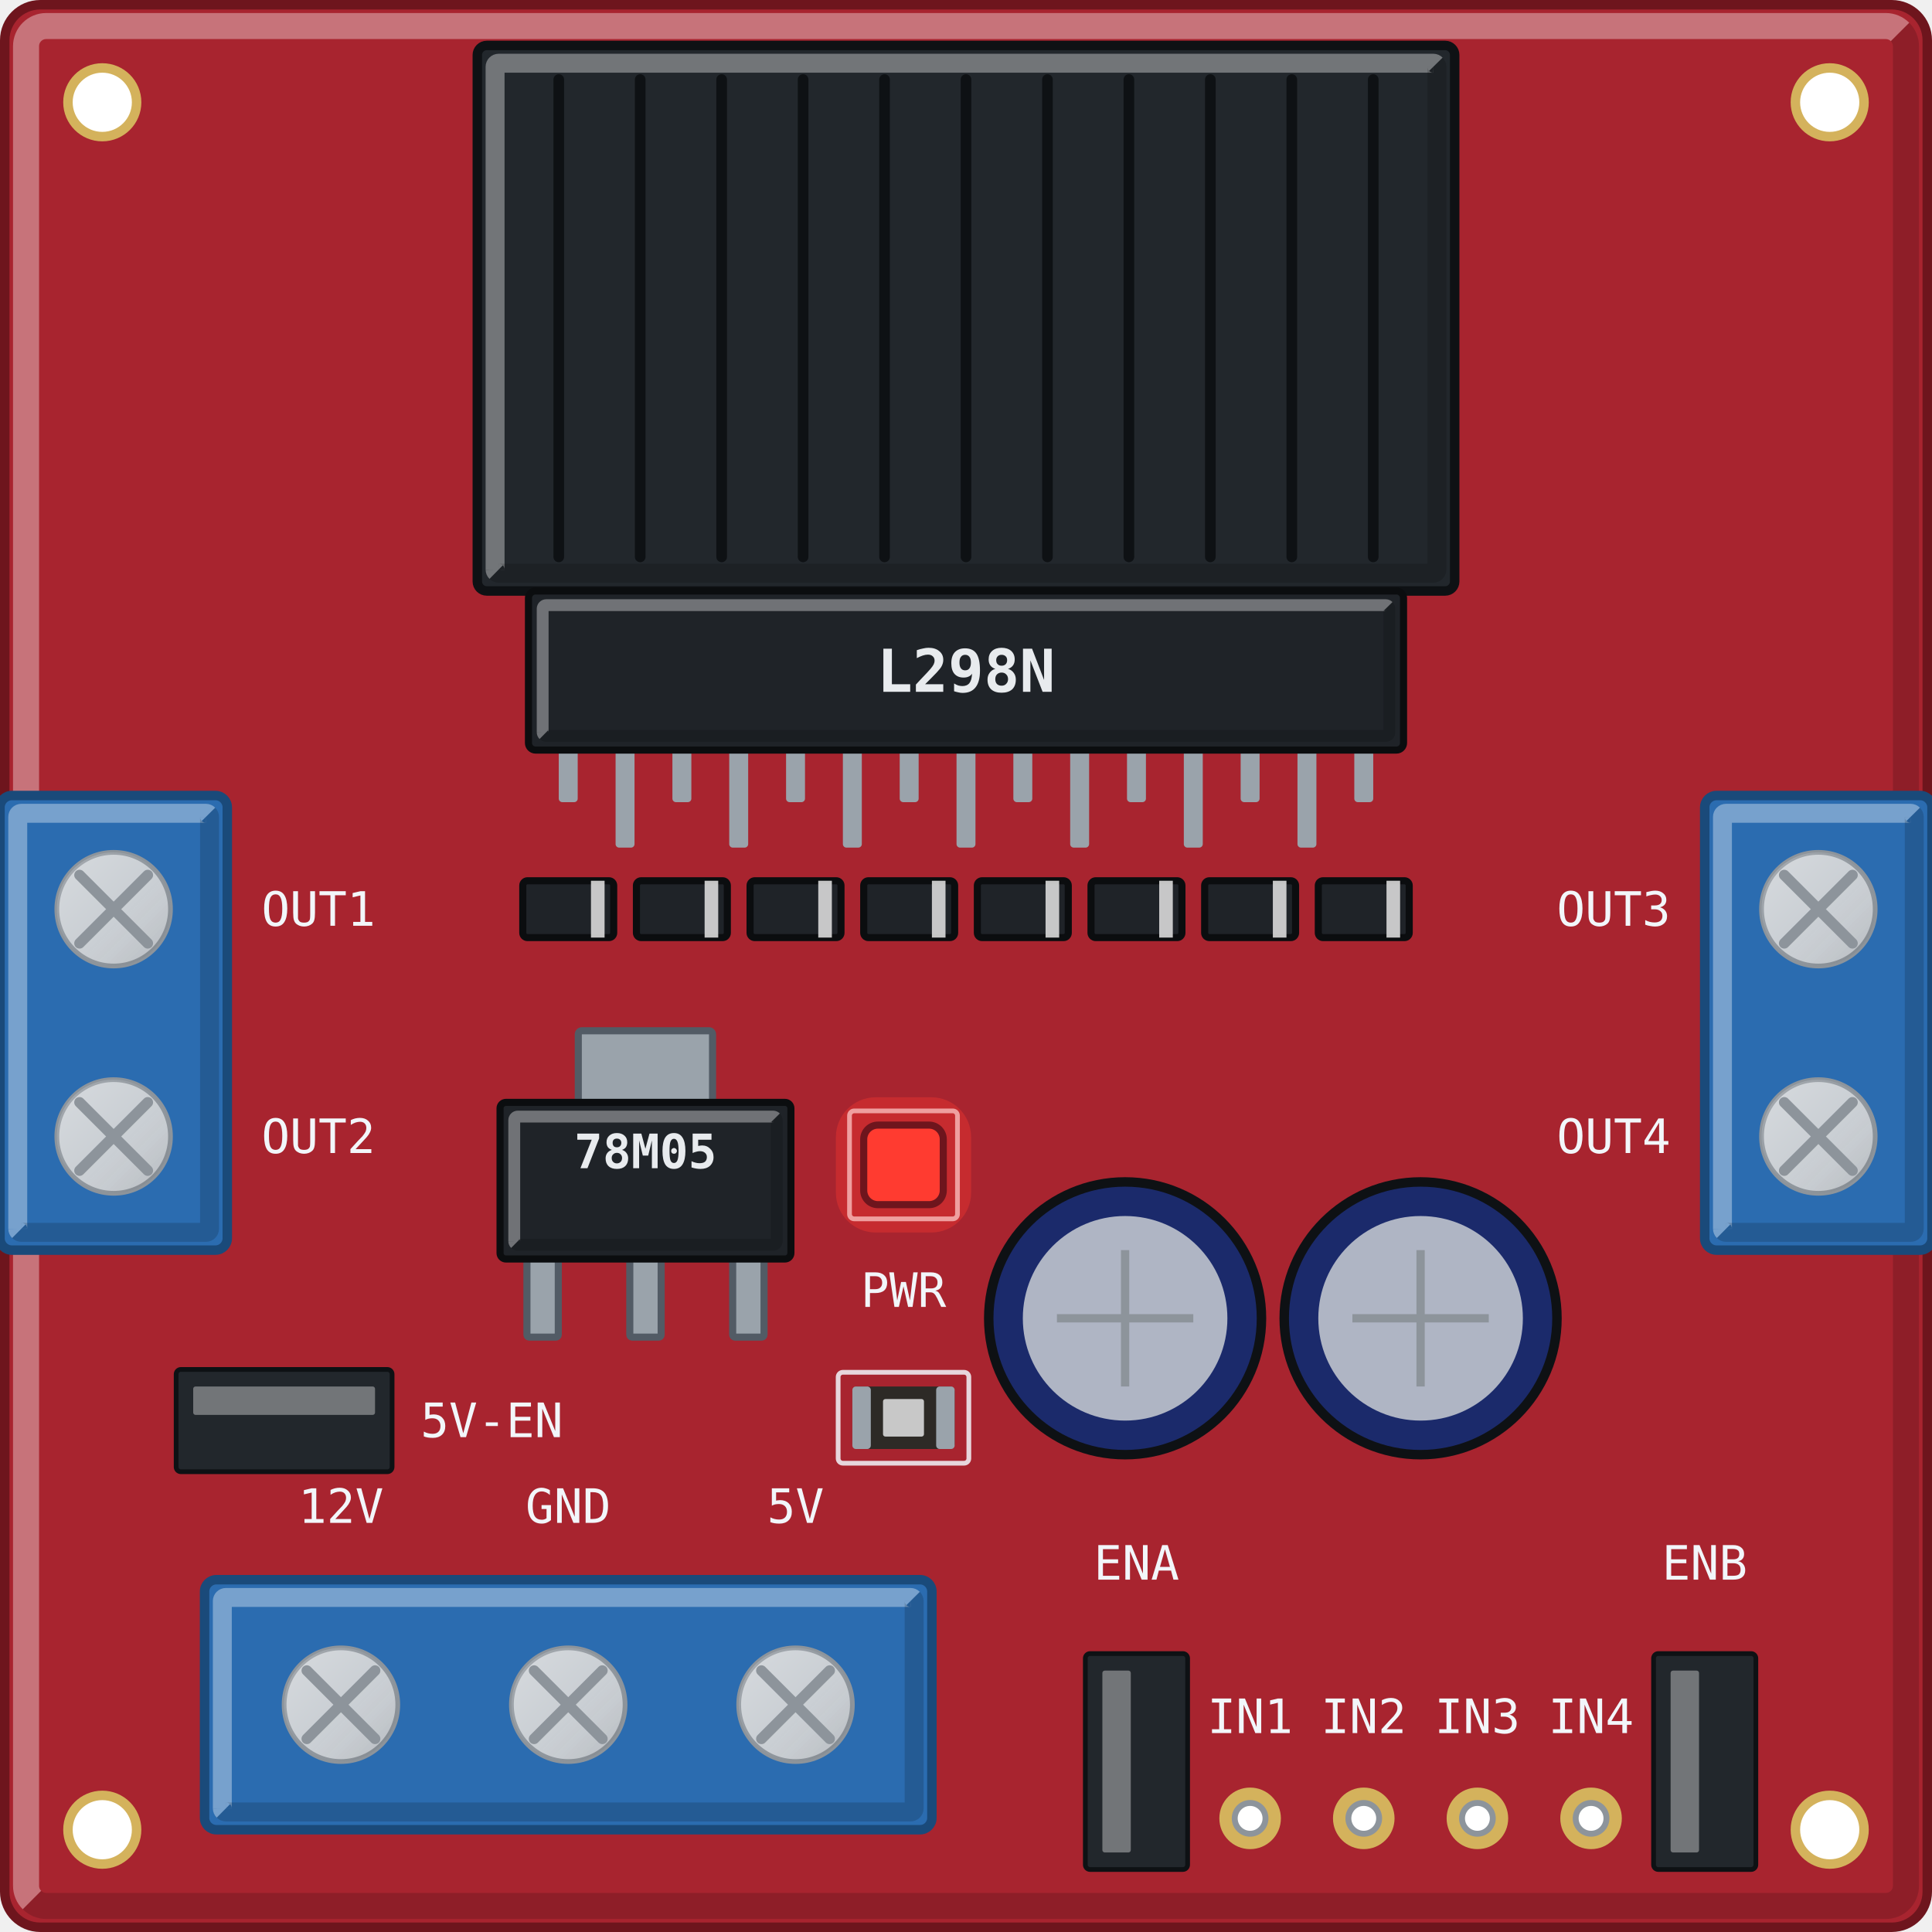
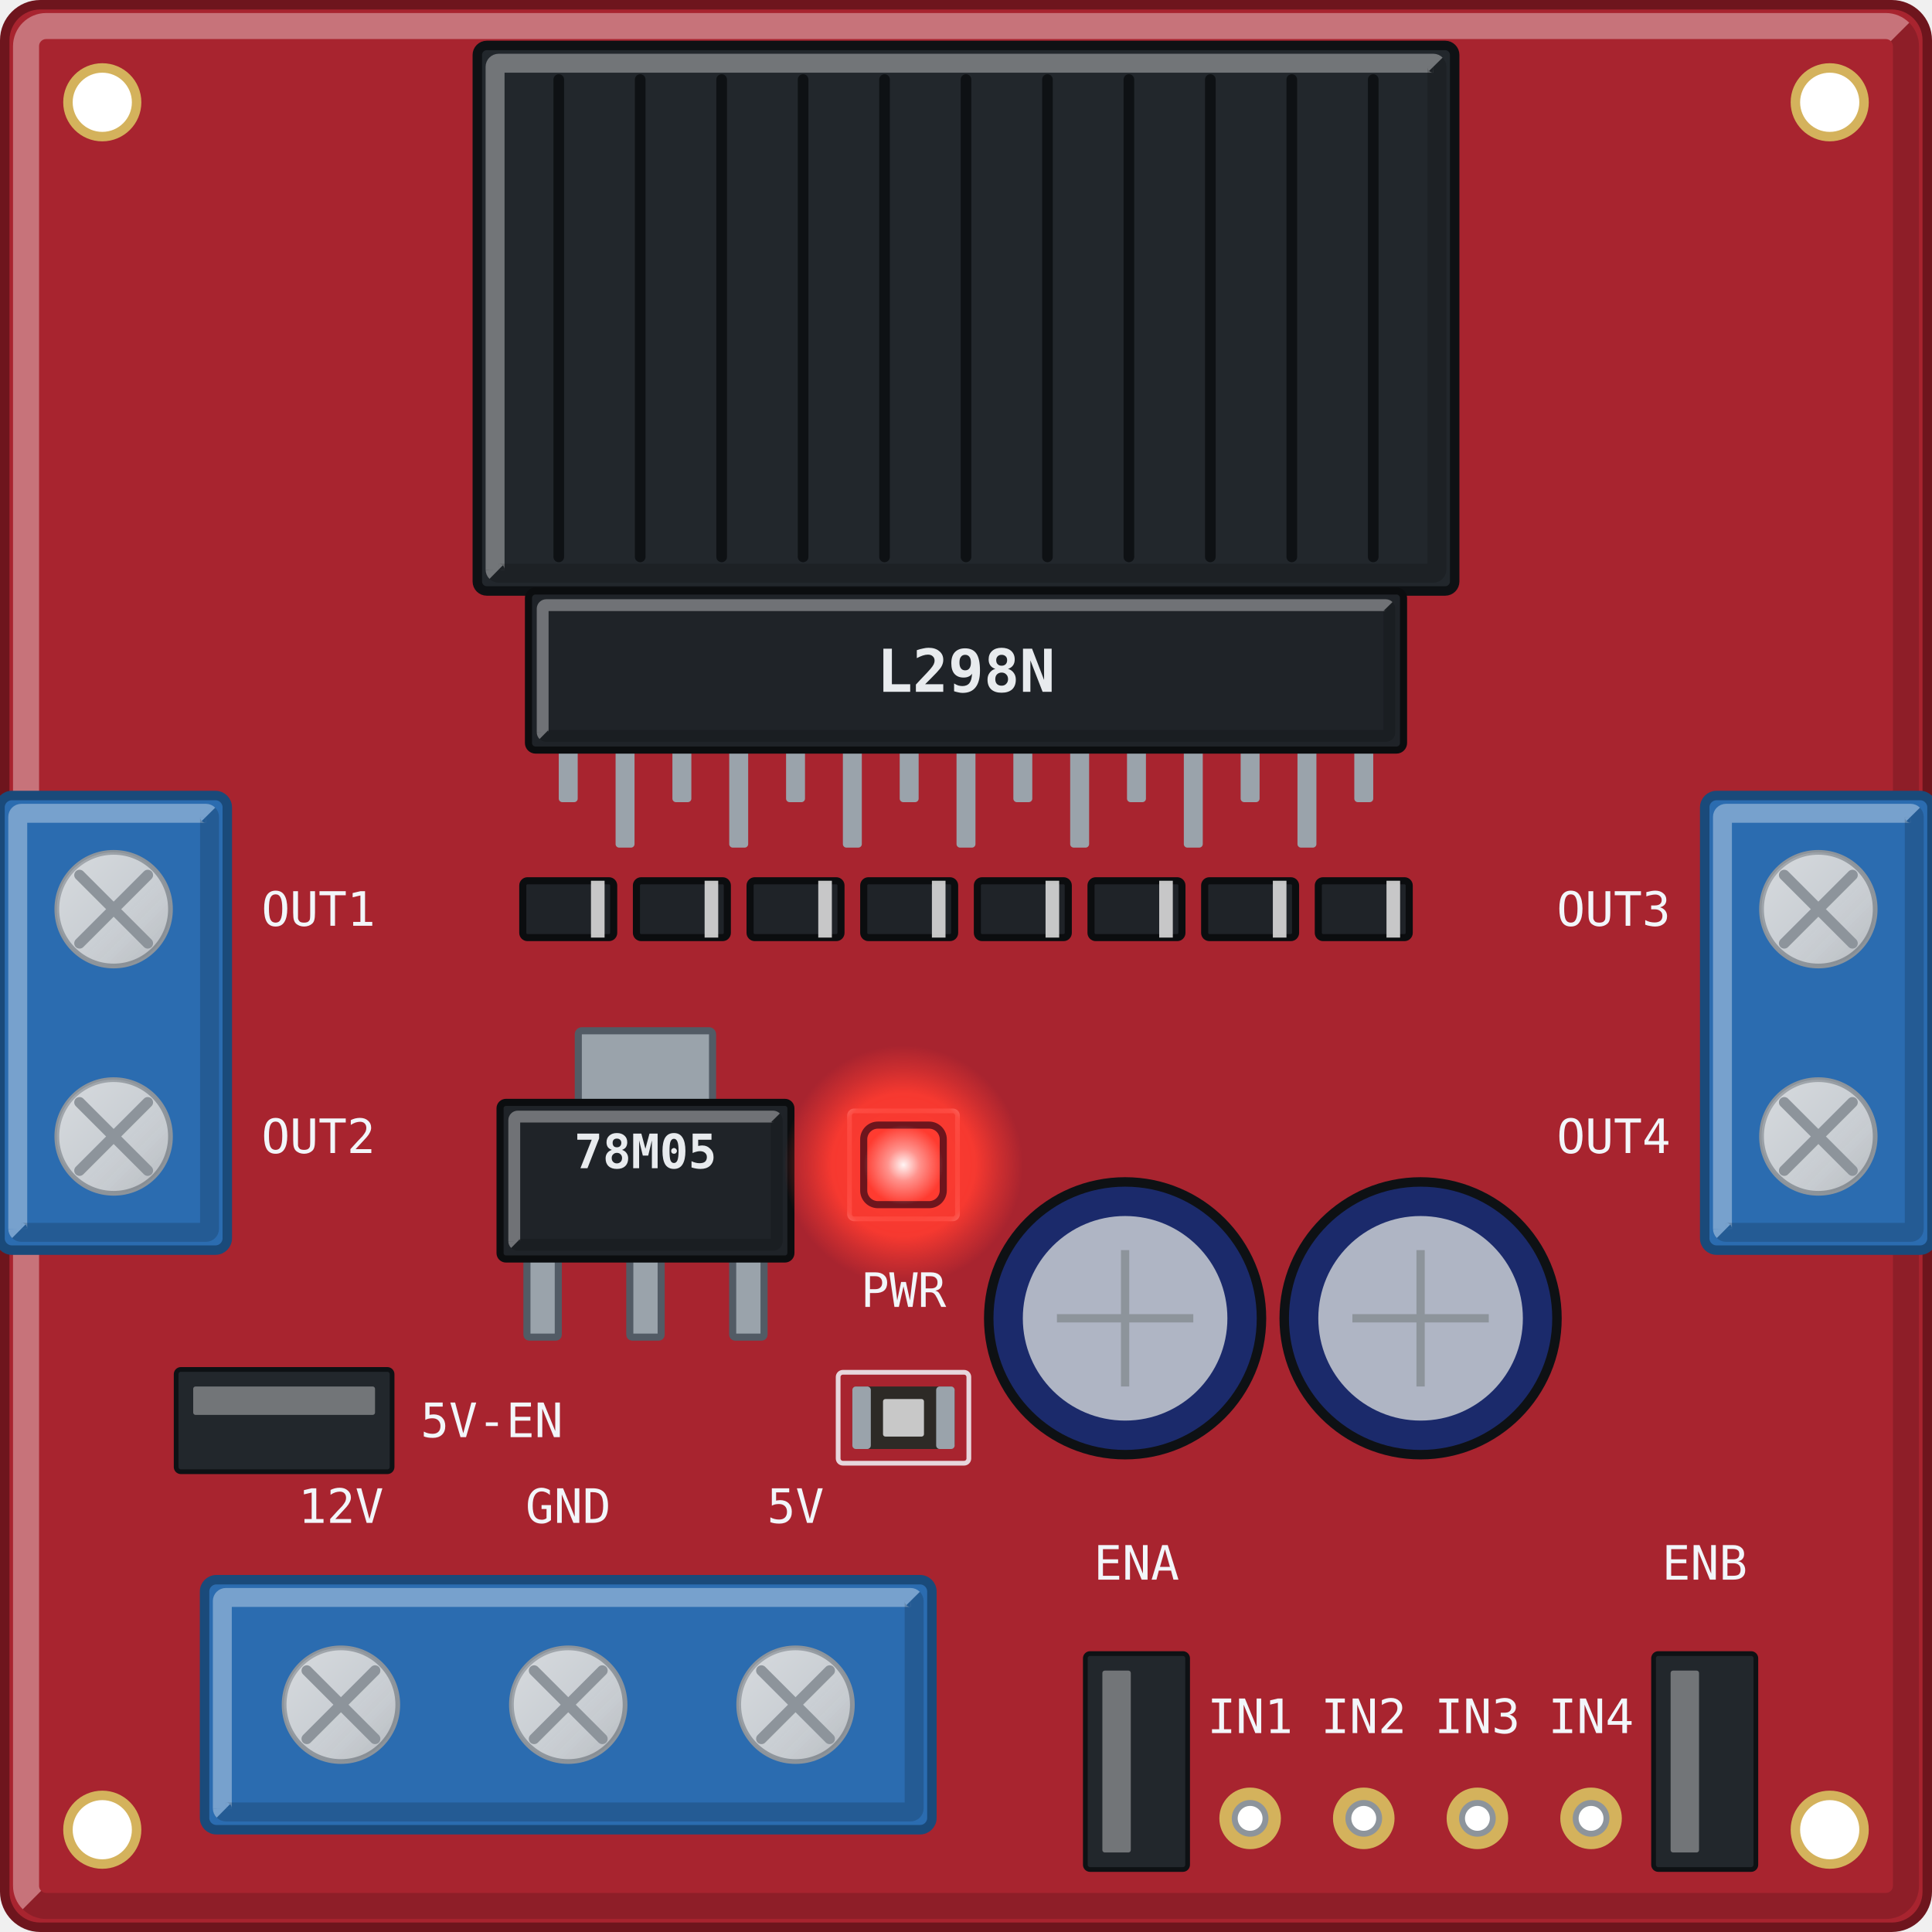
<svg xmlns="http://www.w3.org/2000/svg" color="#020817" width="163.2" height="163.2" viewBox="0 0 163.2 163.2" role="img" aria-label="L298N dual H-bridge motor driver module">
  <defs>
    <linearGradient id="pk-metal" x1="0" y1="0" x2="1" y2="1">
      <stop offset="0" stop-color="#ffffff" stop-opacity="0.42" />
      <stop offset="0.5" stop-color="#ffffff" stop-opacity="0.04" />
      <stop offset="1" stop-color="#000000" stop-opacity="0.2" />
    </linearGradient>
+     <radialGradient id="pk-halo-ff3b30" cx="50%" cy="50%" r="50%">
+       <stop offset="0" stop-color="#ff3b30" stop-opacity="1" />
+       <stop offset="0.6" stop-color="#ff3b30" stop-opacity="0.9" />
+       <stop offset="0.8" stop-color="#ff3b30" stop-opacity="0.42" />
+       <stop offset="1" stop-color="#ff3b30" stop-opacity="0" />
+     </radialGradient>
+     <radialGradient id="pk-hot" cx="50%" cy="50%" r="50%">
+       <stop offset="0" stop-color="#ffffff" stop-opacity="0.95" />
+       <stop offset="0.4" stop-color="#ffffff" stop-opacity="0.45" />
+       <stop offset="1" stop-color="#ffffff" stop-opacity="0" />
+     </radialGradient>
  </defs>
  <g data-part="board">
    <rect x="0.4" y="0.4" width="162.4" height="162.4" fill="#a8242f" rx="3" stroke="#6e151d" stroke-width="0.8" />
  </g>
  <path d="M2.2 159.3V3.9A1.7 1.7 0 0 1 3.9 2.2H159.3A1.7 1.7 0 0 1 160.5 2.7M2.2 159.3A1.7 1.7 0 0 0 2.7 160.5" fill="none" stroke="#ffffff" stroke-width="2.2" stroke-opacity="0.36" stroke-linecap="butt" />
  <path d="M160.5 2.7A1.7 1.7 0 0 1 161 3.9V159.3A1.7 1.7 0 0 1 159.3 161H3.9A1.7 1.7 0 0 1 2.7 160.5" fill="none" stroke="#000000" stroke-width="2.2" stroke-opacity="0.16" stroke-linecap="butt" />
  <g data-part="hole">
    <circle cx="8.64" cy="8.64" r="2.9" fill="#ffffff" stroke="#d4b25c" stroke-width="0.8" />
  </g>
  <g data-part="hole">
    <circle cx="154.56" cy="8.64" r="2.9" fill="#ffffff" stroke="#d4b25c" stroke-width="0.8" />
  </g>
  <g data-part="hole">
    <circle cx="8.64" cy="154.56" r="2.9" fill="#ffffff" stroke="#d4b25c" stroke-width="0.8" />
  </g>
  <g data-part="hole">
    <circle cx="154.56" cy="154.56" r="2.9" fill="#ffffff" stroke="#d4b25c" stroke-width="0.8" />
  </g>
  <g data-part="heatsink">
    <rect x="40.32" y="3.84" width="82.56" height="46.08" fill="#22272c" rx="0.8" stroke="#0e1114" stroke-width="0.8" />
    <path d="M41.82 48.12V5.64A0.3 0.3 0 0 1 42.12 5.34H121.08A0.3 0.3 0 0 1 121.29 5.43M41.82 48.12A0.3 0.3 0 0 0 41.91 48.33" fill="none" stroke="#ffffff" stroke-width="1.6" stroke-opacity="0.36" stroke-linecap="butt" />
    <path d="M121.29 5.43A0.3 0.3 0 0 1 121.38 5.64V48.12A0.3 0.3 0 0 1 121.08 48.42H42.12A0.3 0.3 0 0 1 41.91 48.33" fill="none" stroke="#000000" stroke-width="1.6" stroke-opacity="0.16" stroke-linecap="butt" />
    <line x1="47.2" y1="6.72" x2="47.2" y2="47.04" stroke="#0e1114" stroke-width="0.9" stroke-linecap="round" />
    <line x1="54.08" y1="6.72" x2="54.08" y2="47.04" stroke="#0e1114" stroke-width="0.9" stroke-linecap="round" />
    <line x1="60.96" y1="6.72" x2="60.96" y2="47.04" stroke="#0e1114" stroke-width="0.9" stroke-linecap="round" />
    <line x1="67.84" y1="6.72" x2="67.84" y2="47.04" stroke="#0e1114" stroke-width="0.9" stroke-linecap="round" />
    <line x1="74.72" y1="6.72" x2="74.72" y2="47.04" stroke="#0e1114" stroke-width="0.9" stroke-linecap="round" />
    <line x1="81.6" y1="6.72" x2="81.6" y2="47.04" stroke="#0e1114" stroke-width="0.9" stroke-linecap="round" />
    <line x1="88.48" y1="6.72" x2="88.48" y2="47.04" stroke="#0e1114" stroke-width="0.9" stroke-linecap="round" />
    <line x1="95.36" y1="6.72" x2="95.36" y2="47.04" stroke="#0e1114" stroke-width="0.9" stroke-linecap="round" />
    <line x1="102.24" y1="6.72" x2="102.24" y2="47.04" stroke="#0e1114" stroke-width="0.9" stroke-linecap="round" />
    <line x1="109.12" y1="6.72" x2="109.12" y2="47.04" stroke="#0e1114" stroke-width="0.9" stroke-linecap="round" />
    <line x1="116" y1="6.72" x2="116" y2="47.04" stroke="#0e1114" stroke-width="0.9" stroke-linecap="round" />
  </g>
  <g data-part="chip">
    <rect x="47.2" y="62.96" width="1.6" height="4.8" fill="#9aa3ab" rx="0.3" />
    <rect x="52" y="62.96" width="1.6" height="8.64" fill="#9aa3ab" rx="0.3" />
    <rect x="56.8" y="62.96" width="1.6" height="4.8" fill="#9aa3ab" rx="0.3" />
    <rect x="61.6" y="62.96" width="1.6" height="8.64" fill="#9aa3ab" rx="0.3" />
    <rect x="66.4" y="62.96" width="1.6" height="4.8" fill="#9aa3ab" rx="0.3" />
    <rect x="71.2" y="62.96" width="1.6" height="8.64" fill="#9aa3ab" rx="0.3" />
    <rect x="76" y="62.96" width="1.6" height="4.8" fill="#9aa3ab" rx="0.3" />
    <rect x="80.8" y="62.96" width="1.6" height="8.64" fill="#9aa3ab" rx="0.3" />
    <rect x="85.6" y="62.96" width="1.6" height="4.8" fill="#9aa3ab" rx="0.3" />
    <rect x="90.4" y="62.96" width="1.6" height="8.64" fill="#9aa3ab" rx="0.3" />
    <rect x="95.2" y="62.96" width="1.6" height="4.8" fill="#9aa3ab" rx="0.3" />
    <rect x="100" y="62.96" width="1.6" height="8.64" fill="#9aa3ab" rx="0.3" />
    <rect x="104.8" y="62.96" width="1.6" height="4.8" fill="#9aa3ab" rx="0.3" />
    <rect x="109.6" y="62.96" width="1.6" height="8.64" fill="#9aa3ab" rx="0.3" />
    <rect x="114.4" y="62.96" width="1.6" height="4.8" fill="#9aa3ab" rx="0.3" />
    <rect x="44.64" y="49.92" width="73.92" height="13.44" fill="#1f2328" rx="0.6" stroke="#0b0d0f" stroke-width="0.6" />
    <path d="M45.84 61.86V51.42A0.3 0.3 0 0 1 46.14 51.12H117.06A0.3 0.3 0 0 1 117.27 51.21M45.84 61.86A0.3 0.3 0 0 0 45.93 62.07" fill="none" stroke="#ffffff" stroke-width="1" stroke-opacity="0.36" stroke-linecap="butt" />
    <path d="M117.27 51.21A0.3 0.3 0 0 1 117.36 51.42V61.86A0.3 0.3 0 0 1 117.06 62.16H46.14A0.3 0.3 0 0 1 45.93 62.07" fill="none" stroke="#000000" stroke-width="1" stroke-opacity="0.16" stroke-linecap="butt" />
    <text x="81.6" y="58.44" font-size="5" font-family="ui-monospace,monospace" fill="#e8ebee" text-anchor="middle" font-weight="600">L298N</text>
  </g>
  <g data-part="smd">
    <rect x="44.16" y="74.4" width="7.68" height="4.8" fill="#1f2328" rx="0.4" stroke="#0b0d0f" stroke-width="0.6" />
    <rect x="49.92" y="74.4" width="1.15" height="4.8" fill="#d9d9d9" fill-opacity="0.9" />
  </g>
  <g data-part="smd">
    <rect x="53.76" y="74.4" width="7.68" height="4.8" fill="#1f2328" rx="0.4" stroke="#0b0d0f" stroke-width="0.6" />
    <rect x="59.52" y="74.4" width="1.15" height="4.8" fill="#d9d9d9" fill-opacity="0.9" />
  </g>
  <g data-part="smd">
    <rect x="63.36" y="74.4" width="7.68" height="4.8" fill="#1f2328" rx="0.4" stroke="#0b0d0f" stroke-width="0.6" />
    <rect x="69.12" y="74.4" width="1.15" height="4.8" fill="#d9d9d9" fill-opacity="0.9" />
  </g>
  <g data-part="smd">
    <rect x="72.96" y="74.4" width="7.68" height="4.8" fill="#1f2328" rx="0.4" stroke="#0b0d0f" stroke-width="0.6" />
    <rect x="78.72" y="74.4" width="1.15" height="4.8" fill="#d9d9d9" fill-opacity="0.9" />
  </g>
  <g data-part="smd">
    <rect x="82.56" y="74.4" width="7.68" height="4.8" fill="#1f2328" rx="0.4" stroke="#0b0d0f" stroke-width="0.6" />
    <rect x="88.32" y="74.4" width="1.15" height="4.8" fill="#d9d9d9" fill-opacity="0.9" />
  </g>
  <g data-part="smd">
    <rect x="92.16" y="74.4" width="7.68" height="4.8" fill="#1f2328" rx="0.4" stroke="#0b0d0f" stroke-width="0.6" />
    <rect x="97.92" y="74.4" width="1.15" height="4.8" fill="#d9d9d9" fill-opacity="0.9" />
  </g>
  <g data-part="smd">
    <rect x="101.76" y="74.4" width="7.68" height="4.8" fill="#1f2328" rx="0.4" stroke="#0b0d0f" stroke-width="0.6" />
    <rect x="107.52" y="74.4" width="1.15" height="4.8" fill="#d9d9d9" fill-opacity="0.9" />
  </g>
  <g data-part="smd">
    <rect x="111.36" y="74.4" width="7.68" height="4.8" fill="#1f2328" rx="0.4" stroke="#0b0d0f" stroke-width="0.6" />
    <rect x="117.12" y="74.4" width="1.15" height="4.8" fill="#d9d9d9" fill-opacity="0.9" />
  </g>
  <g data-part="terminal">
    <rect x="0" y="67.2" width="19.2" height="38.4" fill="#2b6cb0" rx="1" stroke="#1a4a7a" stroke-width="0.8" />
    <path d="M1.5 103.8V69A0.3 0.3 0 0 1 1.8 68.7H17.4A0.3 0.3 0 0 1 17.61 68.79M1.5 103.8A0.3 0.3 0 0 0 1.59 104.01" fill="none" stroke="#ffffff" stroke-width="1.6" stroke-opacity="0.36" stroke-linecap="butt" />
    <path d="M17.61 68.79A0.3 0.3 0 0 1 17.7 69V103.8A0.3 0.3 0 0 1 17.4 104.1H1.8A0.3 0.3 0 0 1 1.59 104.01" fill="none" stroke="#000000" stroke-width="1.6" stroke-opacity="0.16" stroke-linecap="butt" />
  </g>
  <circle cx="9.6" cy="76.8" r="4.8" fill="#c9ced3" stroke="#8d949b" stroke-width="0.4" />
  <circle cx="9.6" cy="76.8" r="4.8" fill="url(#pk-metal)" fill-opacity="0.6" />
  <line x1="6.72" y1="73.92" x2="12.48" y2="79.68" stroke="#8d949b" stroke-width="0.9" stroke-linecap="round" />
  <line x1="12.48" y1="73.92" x2="6.72" y2="79.68" stroke="#8d949b" stroke-width="0.9" stroke-linecap="round" />
  <text x="22.08" y="78.2" font-size="4" font-family="ui-monospace,monospace" fill="#f2f6fa" text-anchor="start">OUT1</text>
  <circle cx="9.6" cy="96" r="4.8" fill="#c9ced3" stroke="#8d949b" stroke-width="0.4" />
  <circle cx="9.6" cy="96" r="4.8" fill="url(#pk-metal)" fill-opacity="0.6" />
  <line x1="6.72" y1="93.12" x2="12.48" y2="98.88" stroke="#8d949b" stroke-width="0.9" stroke-linecap="round" />
  <line x1="12.48" y1="93.12" x2="6.72" y2="98.88" stroke="#8d949b" stroke-width="0.9" stroke-linecap="round" />
  <text x="22.08" y="97.4" font-size="4" font-family="ui-monospace,monospace" fill="#f2f6fa" text-anchor="start">OUT2</text>
  <g data-part="terminal">
    <rect x="144" y="67.2" width="19.2" height="38.4" fill="#2b6cb0" rx="1" stroke="#1a4a7a" stroke-width="0.8" />
    <path d="M145.5 103.8V69A0.3 0.3 0 0 1 145.8 68.7H161.4A0.3 0.3 0 0 1 161.61 68.79M145.5 103.8A0.3 0.3 0 0 0 145.59 104.01" fill="none" stroke="#ffffff" stroke-width="1.6" stroke-opacity="0.36" stroke-linecap="butt" />
    <path d="M161.61 68.79A0.3 0.3 0 0 1 161.7 69V103.8A0.3 0.3 0 0 1 161.4 104.1H145.8A0.3 0.3 0 0 1 145.59 104.01" fill="none" stroke="#000000" stroke-width="1.6" stroke-opacity="0.16" stroke-linecap="butt" />
  </g>
  <circle cx="153.6" cy="76.8" r="4.8" fill="#c9ced3" stroke="#8d949b" stroke-width="0.4" />
  <circle cx="153.6" cy="76.8" r="4.8" fill="url(#pk-metal)" fill-opacity="0.6" />
  <line x1="150.72" y1="73.92" x2="156.48" y2="79.68" stroke="#8d949b" stroke-width="0.9" stroke-linecap="round" />
  <line x1="156.48" y1="73.92" x2="150.72" y2="79.68" stroke="#8d949b" stroke-width="0.9" stroke-linecap="round" />
  <text x="141.12" y="78.2" font-size="4" font-family="ui-monospace,monospace" fill="#f2f6fa" text-anchor="end">OUT3</text>
  <circle cx="153.6" cy="96" r="4.8" fill="#c9ced3" stroke="#8d949b" stroke-width="0.4" />
  <circle cx="153.6" cy="96" r="4.8" fill="url(#pk-metal)" fill-opacity="0.6" />
  <line x1="150.72" y1="93.12" x2="156.48" y2="98.88" stroke="#8d949b" stroke-width="0.9" stroke-linecap="round" />
  <line x1="156.48" y1="93.12" x2="150.72" y2="98.88" stroke="#8d949b" stroke-width="0.9" stroke-linecap="round" />
  <text x="141.12" y="97.4" font-size="4" font-family="ui-monospace,monospace" fill="#f2f6fa" text-anchor="end">OUT4</text>
  <g data-part="chip">
    <rect x="48.85" y="87.07" width="11.34" height="6.8" fill="#9aa3ab" rx="0.3" stroke="#525b65" stroke-width="0.6" />
    <rect x="44.51" y="106.15" width="2.65" height="6.8" fill="#9aa3ab" rx="0.2" stroke="#525b65" stroke-width="0.6" />
    <rect x="53.2" y="106.15" width="2.65" height="6.8" fill="#9aa3ab" rx="0.2" stroke="#525b65" stroke-width="0.6" />
    <rect x="61.89" y="106.15" width="2.65" height="6.8" fill="#9aa3ab" rx="0.2" stroke="#525b65" stroke-width="0.6" />
    <rect x="42.24" y="93.12" width="24.57" height="13.23" fill="#1f2328" rx="0.5" stroke="#0b0d0f" stroke-width="0.6" />
    <path d="M43.44 104.85V94.62A0.3 0.3 0 0 1 43.74 94.32H65.31A0.3 0.3 0 0 1 65.52 94.41M43.44 104.85A0.3 0.3 0 0 0 43.53 105.06" fill="none" stroke="#ffffff" stroke-width="1" stroke-opacity="0.36" stroke-linecap="butt" />
    <path d="M65.52 94.41A0.3 0.3 0 0 1 65.61 94.62V104.85A0.3 0.3 0 0 1 65.31 105.15H43.74A0.3 0.3 0 0 1 43.53 105.06" fill="none" stroke="#000000" stroke-width="1" stroke-opacity="0.16" stroke-linecap="butt" />
    <text x="54.52" y="98.68" font-size="4" font-family="ui-monospace,monospace" fill="#e8ebee" text-anchor="middle" font-weight="600">78M05</text>
    <text x="54.52" y="103.08" font-size="4" font-family="ui-monospace,monospace" fill="#e8ebee" text-anchor="middle" fill-opacity="0.85" />
  </g>
  <rect x="71.76" y="93.84" width="9.12" height="9.12" fill="none" stroke="#f2f6fa" stroke-width="0.4" stroke-opacity="0.85" rx="0.4" />
  <g data-part="glow">
-     <rect x="70.61" y="92.69" width="11.42" height="11.42" fill="#ff3b30" rx="3.36" fill-opacity="0.35" />
+     <circle cx="76.32" cy="98.4" r="10.08" fill="url(#pk-halo-ff3b30)" fill-opacity="1" pointer-events="none" />
  </g>
  <g data-part="indicator">
    <rect x="72.96" y="95.04" width="6.72" height="6.72" fill="#ff3b30" data-hook="power-led" rx="1.2" data-on-fill="#ff3b30" data-off-fill="#3a4148" data-lit-state="power-led" data-lit="true" stroke="#6e151d" stroke-width="0.6" />
+     <rect x="72.96" y="95.04" width="6.72" height="6.72" fill="#22272c" rx="1.2" fill-opacity="0" />
+     <rect x="72.96" y="95.04" width="6.72" height="6.72" fill="url(#pk-hot)" rx="1.2" fill-opacity="1" />
  </g>
  <text x="76.32" y="110.4" font-size="4" font-family="ui-monospace,monospace" fill="#f2f6fa" text-anchor="middle">PWR</text>
  <rect x="70.8" y="115.92" width="11.04" height="7.68" fill="none" stroke="#f2f6fa" stroke-width="0.4" stroke-opacity="0.85" rx="0.4" />
  <g data-part="smd">
    <rect x="72" y="117.12" width="8.64" height="5.28" fill="#2d2a26" rx="0.4" />
    <rect x="72" y="117.12" width="1.56" height="5.28" fill="#9aa3ab" rx="0.3" />
    <rect x="79.08" y="117.12" width="1.56" height="5.28" fill="#9aa3ab" rx="0.3" />
    <rect x="74.59" y="118.18" width="3.46" height="3.17" fill="#d9d9d9" rx="0.2" fill-opacity="0.9" />
  </g>
  <g data-part="cap">
    <circle cx="95.04" cy="111.36" r="11.52" fill="#1b2a6b" stroke="#0e1114" stroke-width="0.8" />
    <circle cx="95.04" cy="111.36" r="8.64" fill="#c9ced3" fill-opacity="0.85" />
    <path d="M89.28 111.36h11.52M95.04 105.6v11.52" fill="none" stroke="#8d949b" stroke-width="0.7" />
  </g>
  <g data-part="cap">
    <circle cx="120" cy="111.36" r="11.52" fill="#1b2a6b" stroke="#0e1114" stroke-width="0.8" />
    <circle cx="120" cy="111.36" r="8.64" fill="#c9ced3" fill-opacity="0.85" />
    <path d="M114.24 111.36h11.52M120 105.6v11.52" fill="none" stroke="#8d949b" stroke-width="0.7" />
  </g>
  <circle cx="19.2" cy="120" r="2.6" fill="#d4b25c" />
  <circle cx="19.2" cy="120" r="1.3" fill="#ffffff" stroke="#8d949b" stroke-width="0.5" />
  <circle cx="28.8" cy="120" r="2.6" fill="#d4b25c" />
  <circle cx="28.8" cy="120" r="1.3" fill="#ffffff" stroke="#8d949b" stroke-width="0.5" />
  <text x="35.52" y="121.4" font-size="4" font-family="ui-monospace,monospace" fill="#f2f6fa" text-anchor="start">5V-EN</text>
  <g data-part="jumper" data-jumper="5v-en">
    <rect x="14.88" y="115.68" width="18.24" height="8.64" fill="#22272c" rx="0.4" stroke="#0e1114" stroke-width="0.4" />
    <rect x="16.32" y="117.12" width="15.36" height="2.4" fill="#ffffff" rx="0.2" fill-opacity="0.36" />
  </g>
  <g data-part="terminal">
    <rect x="17.28" y="133.44" width="61.44" height="21.12" fill="#2b6cb0" rx="1" stroke="#1a4a7a" stroke-width="0.8" />
    <path d="M18.78 152.76V135.24A0.3 0.3 0 0 1 19.08 134.94H76.92A0.3 0.3 0 0 1 77.13 135.03M18.78 152.76A0.3 0.3 0 0 0 18.87 152.97" fill="none" stroke="#ffffff" stroke-width="1.6" stroke-opacity="0.36" stroke-linecap="butt" />
    <path d="M77.13 135.03A0.3 0.3 0 0 1 77.22 135.24V152.76A0.3 0.3 0 0 1 76.92 153.06H19.08A0.3 0.3 0 0 1 18.87 152.97" fill="none" stroke="#000000" stroke-width="1.6" stroke-opacity="0.16" stroke-linecap="butt" />
  </g>
  <circle cx="28.8" cy="144" r="4.8" fill="#c9ced3" stroke="#8d949b" stroke-width="0.4" />
  <circle cx="28.8" cy="144" r="4.8" fill="url(#pk-metal)" fill-opacity="0.6" />
  <line x1="25.92" y1="141.12" x2="31.68" y2="146.88" stroke="#8d949b" stroke-width="0.9" stroke-linecap="round" />
  <line x1="31.68" y1="141.12" x2="25.92" y2="146.88" stroke="#8d949b" stroke-width="0.9" stroke-linecap="round" />
  <text x="28.8" y="128.64" font-size="4" font-family="ui-monospace,monospace" fill="#f2f6fa" text-anchor="middle">12V</text>
  <circle cx="48" cy="144" r="4.8" fill="#c9ced3" stroke="#8d949b" stroke-width="0.4" />
  <circle cx="48" cy="144" r="4.8" fill="url(#pk-metal)" fill-opacity="0.6" />
  <line x1="45.12" y1="141.12" x2="50.88" y2="146.88" stroke="#8d949b" stroke-width="0.9" stroke-linecap="round" />
  <line x1="50.88" y1="141.12" x2="45.12" y2="146.88" stroke="#8d949b" stroke-width="0.9" stroke-linecap="round" />
  <text x="48" y="128.64" font-size="4" font-family="ui-monospace,monospace" fill="#f2f6fa" text-anchor="middle">GND</text>
  <circle cx="67.2" cy="144" r="4.8" fill="#c9ced3" stroke="#8d949b" stroke-width="0.4" />
  <circle cx="67.2" cy="144" r="4.8" fill="url(#pk-metal)" fill-opacity="0.6" />
  <line x1="64.32" y1="141.12" x2="70.08" y2="146.88" stroke="#8d949b" stroke-width="0.9" stroke-linecap="round" />
  <line x1="70.08" y1="141.12" x2="64.32" y2="146.88" stroke="#8d949b" stroke-width="0.9" stroke-linecap="round" />
  <text x="67.2" y="128.64" font-size="4" font-family="ui-monospace,monospace" fill="#f2f6fa" text-anchor="middle">5V</text>
  <g data-part="pin">
    <circle cx="96" cy="153.6" r="2.6" fill="#d4b25c" />
    <circle cx="96" cy="153.6" r="1.3" fill="#ffffff" stroke="#8d949b" stroke-width="0.5" />
  </g>
  <g data-part="pin">
    <circle cx="105.6" cy="153.6" r="2.6" fill="#d4b25c" />
    <circle cx="105.6" cy="153.6" r="1.3" fill="#ffffff" stroke="#8d949b" stroke-width="0.5" />
  </g>
  <g data-part="pin">
    <circle cx="115.2" cy="153.6" r="2.6" fill="#d4b25c" />
    <circle cx="115.2" cy="153.6" r="1.3" fill="#ffffff" stroke="#8d949b" stroke-width="0.5" />
  </g>
  <g data-part="pin">
    <circle cx="124.8" cy="153.6" r="2.6" fill="#d4b25c" />
    <circle cx="124.8" cy="153.6" r="1.3" fill="#ffffff" stroke="#8d949b" stroke-width="0.5" />
  </g>
  <g data-part="pin">
    <circle cx="134.4" cy="153.6" r="2.6" fill="#d4b25c" />
    <circle cx="134.4" cy="153.6" r="1.3" fill="#ffffff" stroke="#8d949b" stroke-width="0.5" />
  </g>
  <g data-part="pin">
    <circle cx="144" cy="153.6" r="2.6" fill="#d4b25c" />
    <circle cx="144" cy="153.6" r="1.3" fill="#ffffff" stroke="#8d949b" stroke-width="0.5" />
  </g>
  <text x="105.6" y="146.4" font-size="4" font-family="ui-monospace,monospace" fill="#f2f6fa" text-anchor="middle">IN1</text>
  <text x="115.2" y="146.4" font-size="4" font-family="ui-monospace,monospace" fill="#f2f6fa" text-anchor="middle">IN2</text>
  <text x="124.8" y="146.4" font-size="4" font-family="ui-monospace,monospace" fill="#f2f6fa" text-anchor="middle">IN3</text>
  <text x="134.4" y="146.4" font-size="4" font-family="ui-monospace,monospace" fill="#f2f6fa" text-anchor="middle">IN4</text>
  <circle cx="96" cy="144" r="2.6" fill="#d4b25c" />
  <circle cx="96" cy="144" r="1.3" fill="#ffffff" stroke="#8d949b" stroke-width="0.5" />
  <text x="96" y="133.44" font-size="4" font-family="ui-monospace,monospace" fill="#f2f6fa" text-anchor="middle">ENA</text>
  <g data-part="jumper" data-jumper="ena">
    <rect x="91.68" y="139.68" width="8.64" height="18.24" fill="#22272c" rx="0.4" stroke="#0e1114" stroke-width="0.4" />
    <rect x="93.12" y="141.12" width="2.4" height="15.36" fill="#ffffff" rx="0.2" fill-opacity="0.36" />
  </g>
  <circle cx="144" cy="144" r="2.6" fill="#d4b25c" />
  <circle cx="144" cy="144" r="1.3" fill="#ffffff" stroke="#8d949b" stroke-width="0.5" />
  <text x="144" y="133.44" font-size="4" font-family="ui-monospace,monospace" fill="#f2f6fa" text-anchor="middle">ENB</text>
  <g data-part="jumper" data-jumper="enb">
    <rect x="139.68" y="139.68" width="8.64" height="18.24" fill="#22272c" rx="0.4" stroke="#0e1114" stroke-width="0.4" />
    <rect x="141.12" y="141.12" width="2.4" height="15.36" fill="#ffffff" rx="0.2" fill-opacity="0.36" />
  </g>
</svg>
